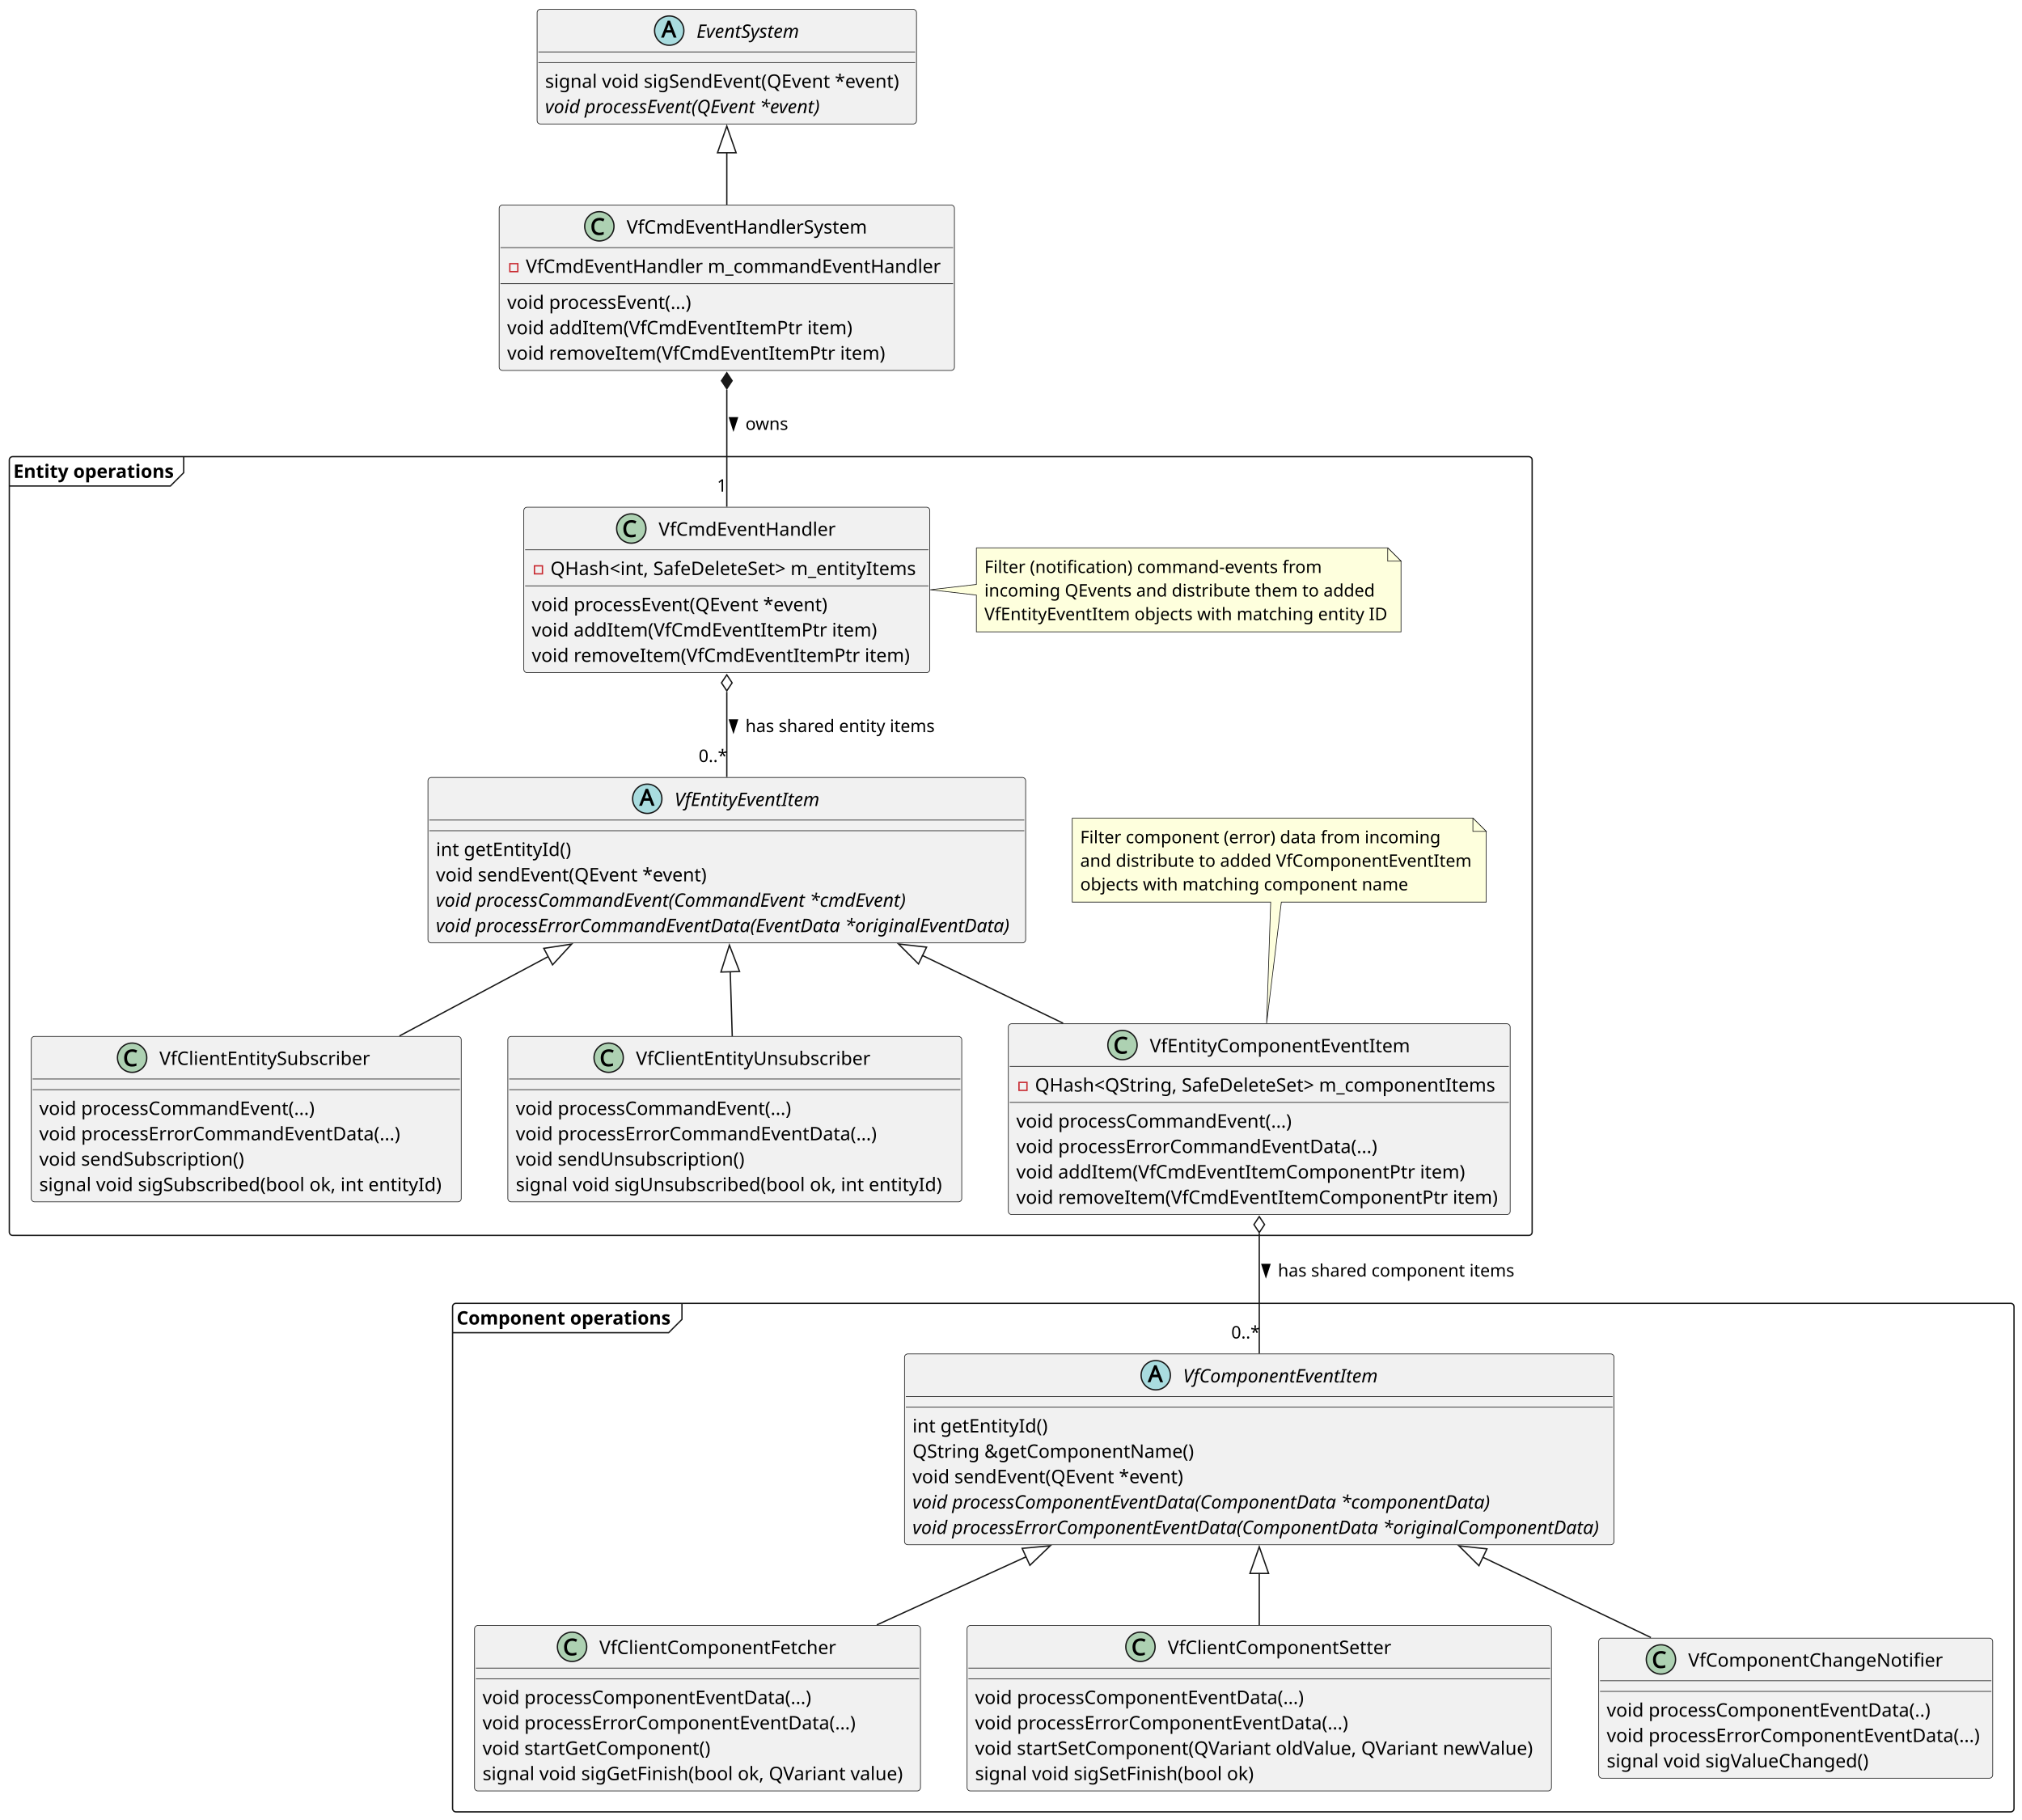
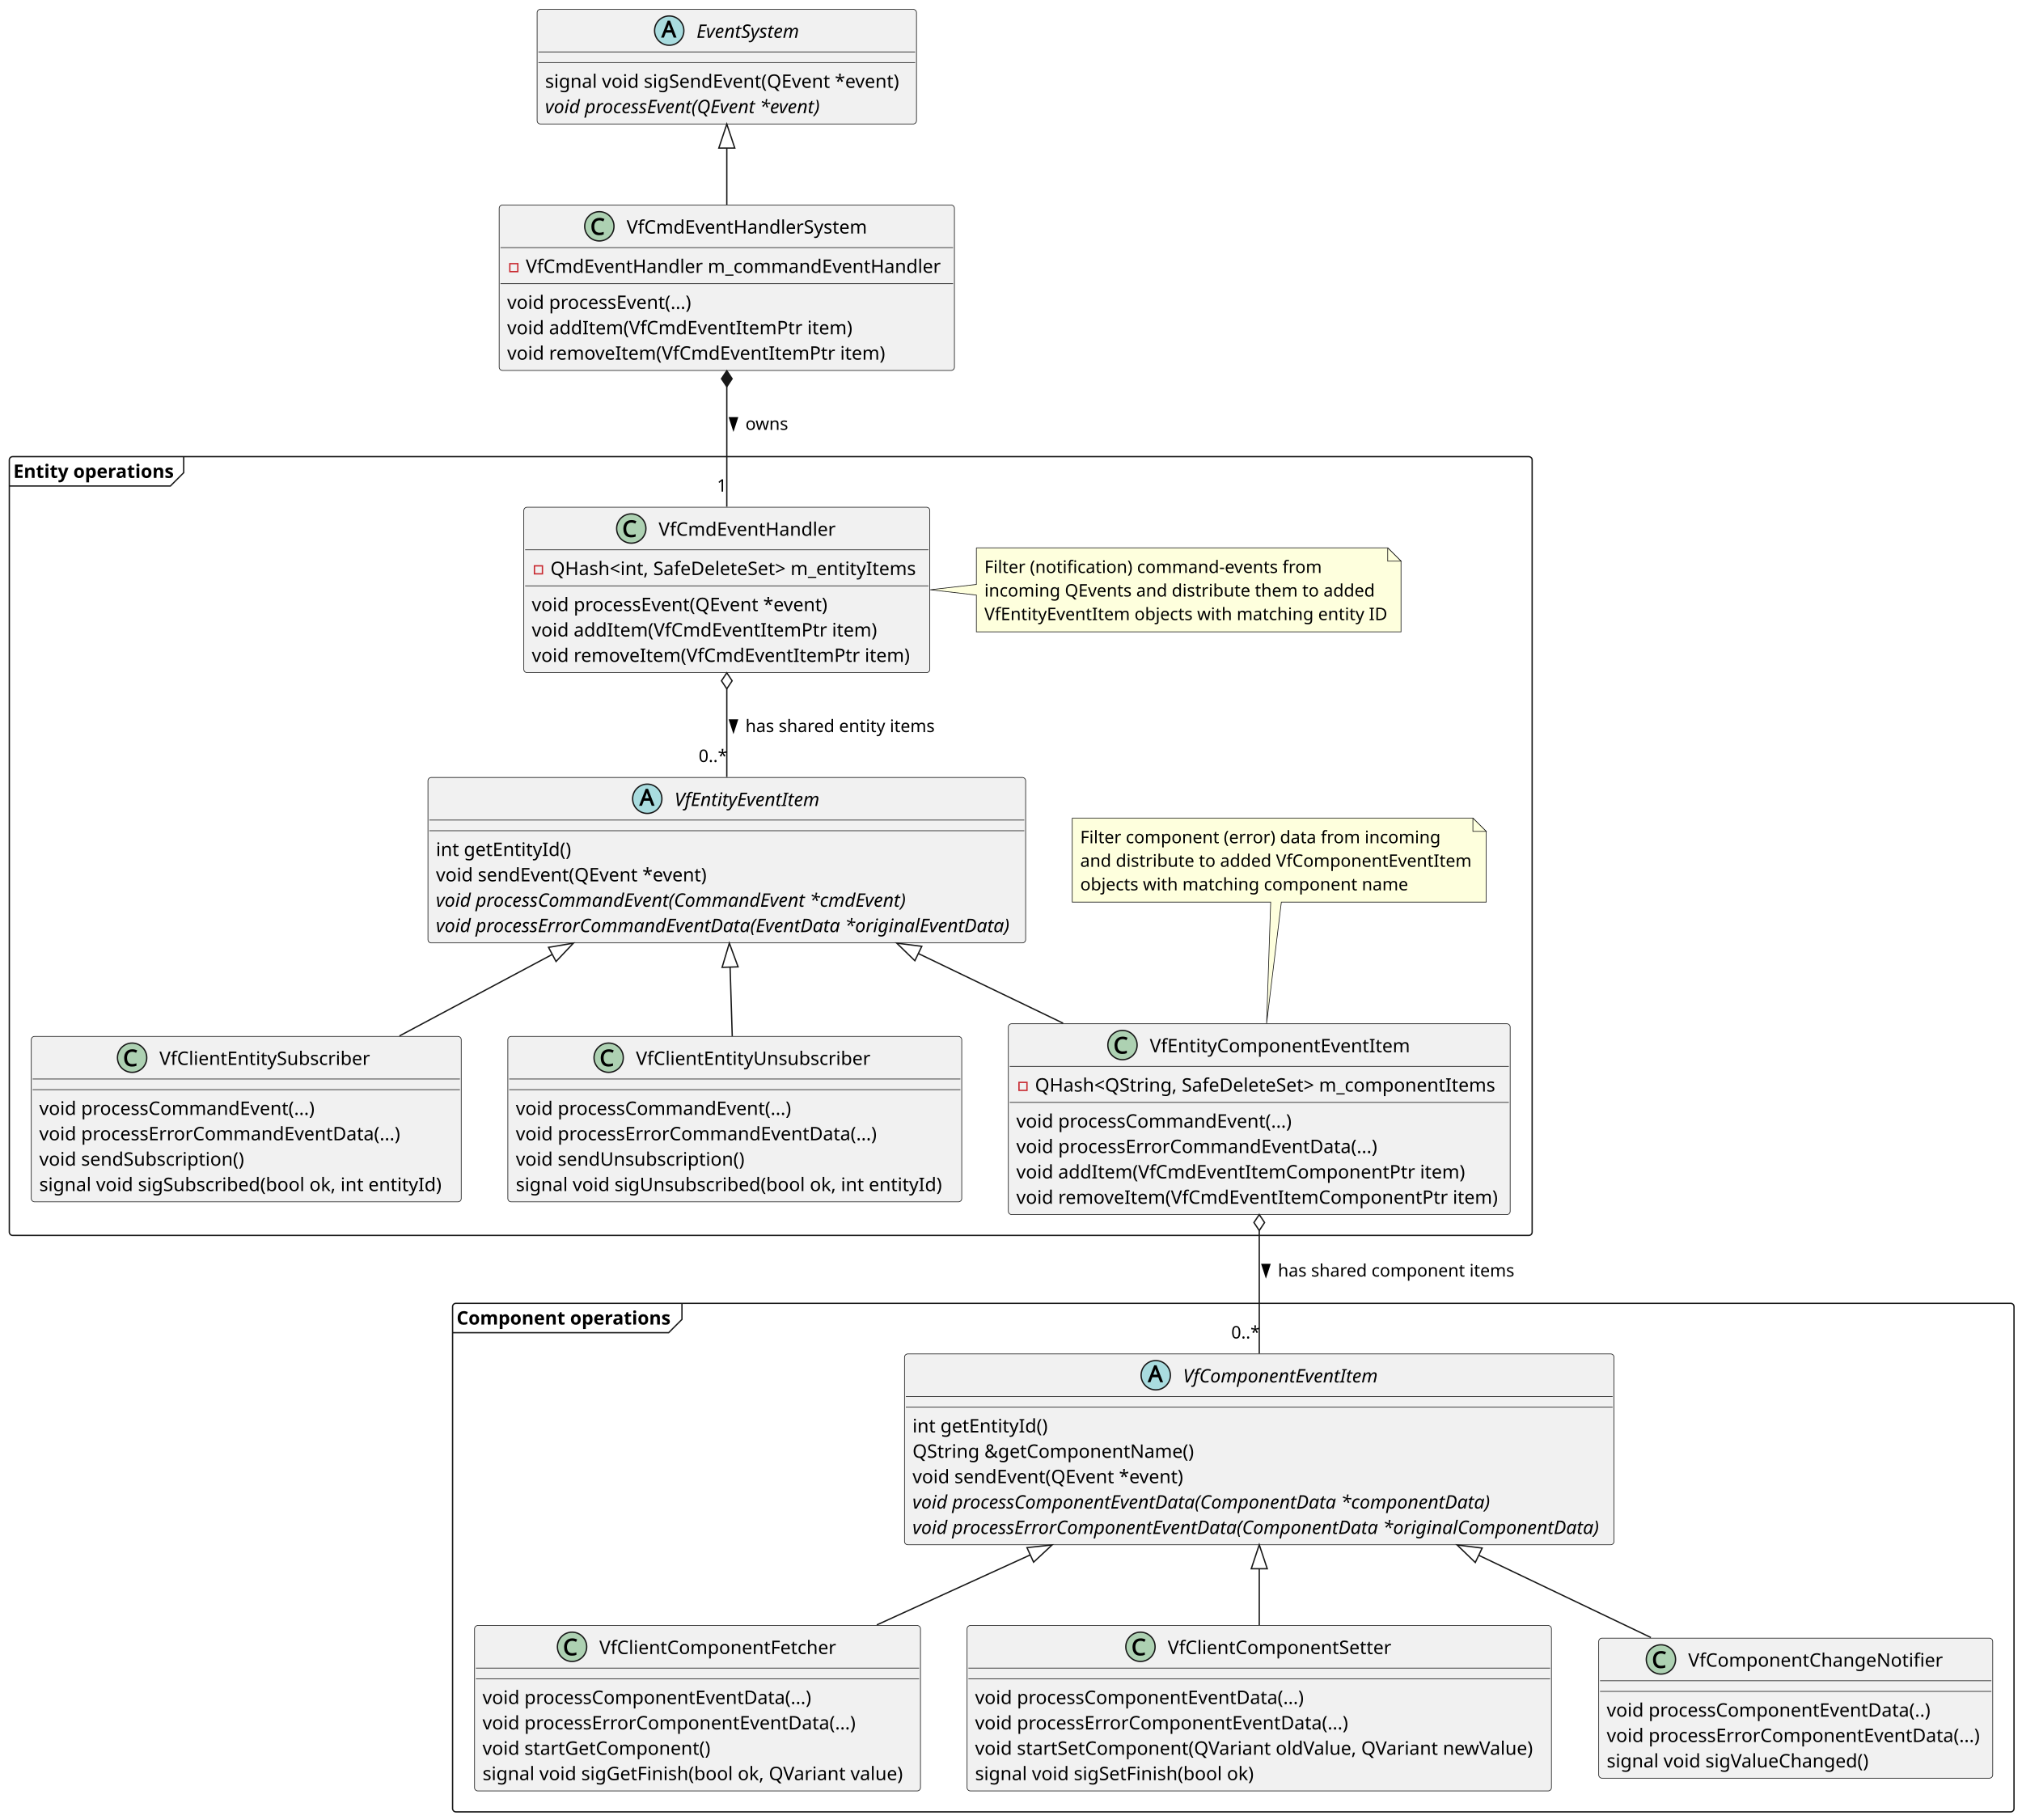
<svg xmlns="http://www.w3.org/2000/svg" contentStyleType="text/css" height="1367px" preserveAspectRatio="none" style="width:1519px;height:1367px;background:#FFFFFF;" version="1.1" viewBox="0 0 1519 1367" width="1519px" zoomAndPan="magnify">
  <defs />
  <g>
    <g id="cluster_Entity operations">
      <rect fill="none" height="585" rx="2.5" ry="2.5" style="stroke:#181818;stroke-width:1.0;" width="1144" x="7" y="343" />
      <path d="M138,343 L138,355.068 L128,365.068 L7,365.068 " fill="none" style="stroke:#181818;stroke-width:1.0;" />
      <text fill="#000000" font-family="sans-serif" font-size="14" font-weight="bold" lengthAdjust="spacing" textLength="121" x="10" y="358.966">Entity operations</text>
    </g>
    <g id="cluster_Component operations">
      <rect fill="none" height="382" rx="2.5" ry="2.5" style="stroke:#181818;stroke-width:1.0;" width="1173" x="340" y="979" />
      <path d="M512.312,979 L512.312,991.068 L502.312,1001.068 L340,1001.068 " fill="none" style="stroke:#181818;stroke-width:1.0;" />
      <text fill="#000000" font-family="sans-serif" font-size="14" font-weight="bold" lengthAdjust="spacing" textLength="162.312" x="343" y="994.966">Component operations</text>
    </g>
    <g id="elem_VfCmdEventHandler">
      <rect codeLine="16" fill="#F1F1F1" height="124.272" id="VfCmdEventHandler" rx="2.5" ry="2.5" style="stroke:#181818;stroke-width:0.5;" width="305" x="393.5" y="381" />
      <ellipse cx="474.25" cy="397" fill="#ADD1B2" rx="11" ry="11" style="stroke:#181818;stroke-width:1.0;" />
      <path d="M474.359,392.531 Q473.438,392.531 472.703,392.844 Q471.984,393.156 471.484,393.75 Q470.984,394.328 470.703,395.203 Q470.438,396.078 470.438,397.172 Q470.438,398.609 470.875,399.656 Q471.328,400.703 472.172,401.25 Q473.031,401.797 474.344,401.797 Q475.125,401.797 475.812,401.672 Q476.516,401.531 477.516,401.219 L477.516,403.094 Q476.656,403.422 475.891,403.547 Q475.141,403.672 474.125,403.672 Q472.203,403.672 470.891,402.875 Q469.594,402.062 468.938,400.594 Q468.281,399.109 468.281,397.141 Q468.281,395.719 468.672,394.547 Q469.078,393.359 469.859,392.484 Q470.641,391.609 471.781,391.141 Q472.922,390.656 474.391,390.656 Q475.344,390.656 476.234,390.859 Q477.141,391.047 478.078,391.516 L477.25,393.297 Q476.469,392.922 475.812,392.734 Q475.156,392.531 474.359,392.531 Z " fill="#000000" />
      <text fill="#000000" font-family="sans-serif" font-size="14" lengthAdjust="spacing" textLength="135" x="494.75" y="402.432">VfCmdEventHandler</text>
      <line style="stroke:#181818;stroke-width:0.5;" x1="394.5" x2="697.5" y1="413" y2="413" />
      <rect fill="none" height="6" style="stroke:#C82930;stroke-width:1.0;" width="6" x="401.5" y="425.034" />
      <text fill="#000000" font-family="sans-serif" font-size="14" lengthAdjust="spacing" textLength="279" x="413.5" y="431.966">QHash&lt;int, SafeDeleteSet&gt; m_entityItems</text>
      <line style="stroke:#181818;stroke-width:0.5;" x1="394.5" x2="697.5" y1="440.068" y2="440.068" />
      <text fill="#000000" font-family="sans-serif" font-size="14" lengthAdjust="spacing" textLength="226" x="399.5" y="459.034">void processEvent(QEvent *event)</text>
      <text fill="#000000" font-family="sans-serif" font-size="14" lengthAdjust="spacing" textLength="262" x="399.5" y="478.102">void addItem(VfCmdEventItemPtr item)</text>
      <text fill="#000000" font-family="sans-serif" font-size="14" lengthAdjust="spacing" textLength="286" x="399.5" y="497.17">void removeItem(VfCmdEventItemPtr item)</text>
    </g>
    <g id="elem_GMN6">
      <path d="M733.5,411.5 L733.5,439 L698.83,443 L733.5,447 L733.5,474.618 A0,0 0 0 0 733.5,474.618 L1052.5,474.618 A0,0 0 0 0 1052.5,474.618 L1052.5,421.5 L1042.5,411.5 L733.5,411.5 A0,0 0 0 0 733.5,411.5 " fill="#FEFFDD" style="stroke:#181818;stroke-width:0.5;" />
      <path d="M1042.5,411.5 L1042.5,421.5 L1052.5,421.5 L1042.5,411.5 " fill="#FEFFDD" style="stroke:#181818;stroke-width:0.5;" />
      <text fill="#000000" font-family="sans-serif" font-size="13" lengthAdjust="spacing" textLength="249" x="739.5" y="430.397">Filter (notification) command-events from</text>
      <text fill="#000000" font-family="sans-serif" font-size="13" lengthAdjust="spacing" textLength="288" x="739.5" y="448.103">incoming QEvents and distribute them to added</text>
      <text fill="#000000" font-family="sans-serif" font-size="13" lengthAdjust="spacing" textLength="298" x="739.5" y="465.809">VfEntityEventItem objects with matching entity ID</text>
    </g>
    <g id="elem_VfEntityEventItem">
      <rect codeLine="28" fill="#F1F1F1" height="124.272" id="VfEntityEventItem" rx="2.5" ry="2.5" style="stroke:#181818;stroke-width:0.5;" width="449" x="321.5" y="584" />
      <ellipse cx="486.25" cy="600" fill="#A9DCDF" rx="11" ry="11" style="stroke:#181818;stroke-width:1.0;" />
      <path d="M489.594,605.25 L488.125,601.5 L483.688,601.5 L482.25,605.25 L480.125,605.25 L485.078,592.531 L486.828,592.531 L491.75,605.25 L489.594,605.25 Z M486.25,596.297 Q486.203,596.141 486.078,595.781 Q485.953,595.422 485.844,595.047 Q485.734,594.656 485.938,594.594 Q486.094,594.781 486,595.141 Q485.906,595.484 485.812,595.781 Q485.719,596.062 485.641,596.297 L484.406,599.609 L487.484,599.609 L486.25,596.297 Z " fill="#000000" />
      <text fill="#000000" font-family="sans-serif" font-size="14" font-style="italic" lengthAdjust="spacing" textLength="111" x="506.75" y="605.432">VfEntityEventItem</text>
      <line style="stroke:#181818;stroke-width:0.5;" x1="322.5" x2="769.5" y1="616" y2="616" />
      <line style="stroke:#181818;stroke-width:0.5;" x1="322.5" x2="769.5" y1="624" y2="624" />
      <text fill="#000000" font-family="sans-serif" font-size="14" lengthAdjust="spacing" textLength="104" x="327.5" y="642.966">int getEntityId()</text>
      <text fill="#000000" font-family="sans-serif" font-size="14" lengthAdjust="spacing" textLength="207" x="327.5" y="662.034">void sendEvent(QEvent *event)</text>
      <text fill="#000000" font-family="sans-serif" font-size="14" font-style="italic" lengthAdjust="spacing" textLength="354" x="327.5" y="681.102">void processCommandEvent(CommandEvent *cmdEvent)</text>
      <text fill="#000000" font-family="sans-serif" font-size="14" font-style="italic" lengthAdjust="spacing" textLength="437" x="327.5" y="700.17">void processErrorCommandEventData(EventData *originalEventData)</text>
    </g>
    <g id="elem_VfClientEntitySubscriber">
      <rect codeLine="35" fill="#F1F1F1" height="124.272" id="VfClientEntitySubscriber" rx="2.5" ry="2.5" style="stroke:#181818;stroke-width:0.5;" width="323" x="23.5" y="778.5" />
      <ellipse cx="99.25" cy="794.5" fill="#ADD1B2" rx="11" ry="11" style="stroke:#181818;stroke-width:1.0;" />
      <path d="M99.359,790.031 Q98.438,790.031 97.703,790.344 Q96.984,790.656 96.484,791.25 Q95.984,791.828 95.703,792.703 Q95.438,793.578 95.438,794.672 Q95.438,796.109 95.875,797.156 Q96.328,798.203 97.172,798.75 Q98.031,799.297 99.344,799.297 Q100.125,799.297 100.812,799.172 Q101.516,799.031 102.516,798.719 L102.516,800.594 Q101.656,800.922 100.891,801.047 Q100.141,801.172 99.125,801.172 Q97.203,801.172 95.891,800.375 Q94.594,799.562 93.938,798.094 Q93.281,796.609 93.281,794.641 Q93.281,793.219 93.672,792.047 Q94.078,790.859 94.859,789.984 Q95.641,789.109 96.781,788.641 Q97.922,788.156 99.391,788.156 Q100.344,788.156 101.234,788.359 Q102.141,788.547 103.078,789.016 L102.25,790.797 Q101.469,790.422 100.812,790.234 Q100.156,790.031 99.359,790.031 Z " fill="#000000" />
      <text fill="#000000" font-family="sans-serif" font-size="14" lengthAdjust="spacing" textLength="163" x="119.75" y="799.932">VfClientEntitySubscriber</text>
      <line style="stroke:#181818;stroke-width:0.5;" x1="24.5" x2="345.5" y1="810.5" y2="810.5" />
      <line style="stroke:#181818;stroke-width:0.5;" x1="24.5" x2="345.5" y1="818.5" y2="818.5" />
      <text fill="#000000" font-family="sans-serif" font-size="14" lengthAdjust="spacing" textLength="210" x="29.5" y="837.466">void processCommandEvent(...)</text>
      <text fill="#000000" font-family="sans-serif" font-size="14" lengthAdjust="spacing" textLength="275" x="29.5" y="856.534">void processErrorCommandEventData(...)</text>
      <text fill="#000000" font-family="sans-serif" font-size="14" lengthAdjust="spacing" textLength="158" x="29.5" y="875.602">void sendSubscription()</text>
      <text fill="#000000" font-family="sans-serif" font-size="14" lengthAdjust="spacing" textLength="311" x="29.5" y="894.67">signal void sigSubscribed(bool ok, int entityId)</text>
    </g>
    <g id="elem_VfClientEntityUnsubscriber">
      <rect codeLine="42" fill="#F1F1F1" height="124.272" id="VfClientEntityUnsubscriber" rx="2.5" ry="2.5" style="stroke:#181818;stroke-width:0.5;" width="341" x="381.5" y="778.5" />
      <ellipse cx="457.25" cy="794.5" fill="#ADD1B2" rx="11" ry="11" style="stroke:#181818;stroke-width:1.0;" />
      <path d="M457.359,790.031 Q456.438,790.031 455.703,790.344 Q454.984,790.656 454.484,791.25 Q453.984,791.828 453.703,792.703 Q453.438,793.578 453.438,794.672 Q453.438,796.109 453.875,797.156 Q454.328,798.203 455.172,798.75 Q456.031,799.297 457.344,799.297 Q458.125,799.297 458.812,799.172 Q459.516,799.031 460.516,798.719 L460.516,800.594 Q459.656,800.922 458.891,801.047 Q458.141,801.172 457.125,801.172 Q455.203,801.172 453.891,800.375 Q452.594,799.562 451.938,798.094 Q451.281,796.609 451.281,794.641 Q451.281,793.219 451.672,792.047 Q452.078,790.859 452.859,789.984 Q453.641,789.109 454.781,788.641 Q455.922,788.156 457.391,788.156 Q458.344,788.156 459.234,788.359 Q460.141,788.547 461.078,789.016 L460.25,790.797 Q459.469,790.422 458.812,790.234 Q458.156,790.031 457.359,790.031 Z " fill="#000000" />
      <text fill="#000000" font-family="sans-serif" font-size="14" lengthAdjust="spacing" textLength="181" x="477.75" y="799.932">VfClientEntityUnsubscriber</text>
      <line style="stroke:#181818;stroke-width:0.5;" x1="382.5" x2="721.5" y1="810.5" y2="810.5" />
      <line style="stroke:#181818;stroke-width:0.5;" x1="382.5" x2="721.5" y1="818.5" y2="818.5" />
      <text fill="#000000" font-family="sans-serif" font-size="14" lengthAdjust="spacing" textLength="210" x="387.5" y="837.466">void processCommandEvent(...)</text>
      <text fill="#000000" font-family="sans-serif" font-size="14" lengthAdjust="spacing" textLength="275" x="387.5" y="856.534">void processErrorCommandEventData(...)</text>
      <text fill="#000000" font-family="sans-serif" font-size="14" lengthAdjust="spacing" textLength="176" x="387.5" y="875.602">void sendUnsubscription()</text>
      <text fill="#000000" font-family="sans-serif" font-size="14" lengthAdjust="spacing" textLength="329" x="387.5" y="894.67">signal void sigUnsubscribed(bool ok, int entityId)</text>
    </g>
    <g id="elem_VfEntityComponentEventItem">
      <rect codeLine="49" fill="#F1F1F1" height="143.34" id="VfEntityComponentEventItem" rx="2.5" ry="2.5" style="stroke:#181818;stroke-width:0.5;" width="377" x="757.5" y="769" />
      <ellipse cx="843.25" cy="785" fill="#ADD1B2" rx="11" ry="11" style="stroke:#181818;stroke-width:1.0;" />
      <path d="M843.359,780.531 Q842.438,780.531 841.703,780.844 Q840.984,781.156 840.484,781.75 Q839.984,782.328 839.703,783.203 Q839.438,784.078 839.438,785.172 Q839.438,786.609 839.875,787.656 Q840.328,788.703 841.172,789.25 Q842.031,789.797 843.344,789.797 Q844.125,789.797 844.812,789.672 Q845.516,789.531 846.516,789.219 L846.516,791.094 Q845.656,791.422 844.891,791.547 Q844.141,791.672 843.125,791.672 Q841.203,791.672 839.891,790.875 Q838.594,790.062 837.938,788.594 Q837.281,787.109 837.281,785.141 Q837.281,783.719 837.672,782.547 Q838.078,781.359 838.859,780.484 Q839.641,779.609 840.781,779.141 Q841.922,778.656 843.391,778.656 Q844.344,778.656 845.234,778.859 Q846.141,779.047 847.078,779.516 L846.25,781.297 Q845.469,780.922 844.812,780.734 Q844.156,780.531 843.359,780.531 Z " fill="#000000" />
      <text fill="#000000" font-family="sans-serif" font-size="14" lengthAdjust="spacing" textLength="197" x="863.75" y="790.432">VfEntityComponentEventItem</text>
      <line style="stroke:#181818;stroke-width:0.5;" x1="758.5" x2="1133.5" y1="801" y2="801" />
      <rect fill="none" height="6" style="stroke:#C82930;stroke-width:1.0;" width="6" x="765.5" y="813.034" />
      <text fill="#000000" font-family="sans-serif" font-size="14" lengthAdjust="spacing" textLength="351" x="777.5" y="819.966">QHash&lt;QString, SafeDeleteSet&gt; m_componentItems</text>
      <line style="stroke:#181818;stroke-width:0.5;" x1="758.5" x2="1133.5" y1="828.068" y2="828.068" />
      <text fill="#000000" font-family="sans-serif" font-size="14" lengthAdjust="spacing" textLength="210" x="763.5" y="847.034">void processCommandEvent(...)</text>
      <text fill="#000000" font-family="sans-serif" font-size="14" lengthAdjust="spacing" textLength="275" x="763.5" y="866.102">void processErrorCommandEventData(...)</text>
      <text fill="#000000" font-family="sans-serif" font-size="14" lengthAdjust="spacing" textLength="340" x="763.5" y="885.17">void addItem(VfCmdEventItemComponentPtr item)</text>
      <text fill="#000000" font-family="sans-serif" font-size="14" lengthAdjust="spacing" textLength="364" x="763.5" y="904.238">void removeItem(VfCmdEventItemComponentPtr item)</text>
    </g>
    <g id="elem_GMN13">
      <path d="M805.5,614.5 L805.5,677.618 A0,0 0 0 0 805.5,677.618 L954.59,677.618 L951.52,768.7 L962.59,677.618 L1116.5,677.618 A0,0 0 0 0 1116.5,677.618 L1116.5,624.5 L1106.5,614.5 L805.5,614.5 A0,0 0 0 0 805.5,614.5 " fill="#FEFFDD" style="stroke:#181818;stroke-width:0.5;" />
      <path d="M1106.5,614.5 L1106.5,624.5 L1116.5,624.5 L1106.5,614.5 " fill="#FEFFDD" style="stroke:#181818;stroke-width:0.5;" />
      <text fill="#000000" font-family="sans-serif" font-size="13" lengthAdjust="spacing" textLength="265" x="811.5" y="633.397">Filter component (error) data from incoming</text>
      <text fill="#000000" font-family="sans-serif" font-size="13" lengthAdjust="spacing" textLength="290" x="811.5" y="651.103">and distribute to added VfComponentEventItem</text>
      <text fill="#000000" font-family="sans-serif" font-size="13" lengthAdjust="spacing" textLength="242" x="811.5" y="668.809">objects with matching component name</text>
    </g>
    <g id="elem_VfComponentEventItem">
      <rect codeLine="68" fill="#F1F1F1" height="143.34" id="VfComponentEventItem" rx="2.5" ry="2.5" style="stroke:#181818;stroke-width:0.5;" width="533" x="679.5" y="1017" />
      <ellipse cx="868.25" cy="1033" fill="#A9DCDF" rx="11" ry="11" style="stroke:#181818;stroke-width:1.0;" />
      <path d="M871.594,1038.25 L870.125,1034.5 L865.688,1034.5 L864.25,1038.25 L862.125,1038.25 L867.078,1025.531 L868.828,1025.531 L873.75,1038.25 L871.594,1038.25 Z M868.25,1029.297 Q868.203,1029.141 868.078,1028.781 Q867.953,1028.422 867.844,1028.047 Q867.734,1027.656 867.938,1027.594 Q868.094,1027.781 868,1028.141 Q867.906,1028.484 867.812,1028.781 Q867.719,1029.062 867.641,1029.297 L866.406,1032.609 L869.484,1032.609 L868.25,1029.297 Z " fill="#000000" />
      <text fill="#000000" font-family="sans-serif" font-size="14" font-style="italic" lengthAdjust="spacing" textLength="147" x="888.75" y="1038.432">VfComponentEventItem</text>
      <line style="stroke:#181818;stroke-width:0.5;" x1="680.5" x2="1211.5" y1="1049" y2="1049" />
      <line style="stroke:#181818;stroke-width:0.5;" x1="680.5" x2="1211.5" y1="1057" y2="1057" />
      <text fill="#000000" font-family="sans-serif" font-size="14" lengthAdjust="spacing" textLength="104" x="685.5" y="1075.966">int getEntityId()</text>
      <text fill="#000000" font-family="sans-serif" font-size="14" lengthAdjust="spacing" textLength="214" x="685.5" y="1095.034">QString &amp;getComponentName()</text>
      <text fill="#000000" font-family="sans-serif" font-size="14" lengthAdjust="spacing" textLength="207" x="685.5" y="1114.102">void sendEvent(QEvent *event)</text>
      <text fill="#000000" font-family="sans-serif" font-size="14" font-style="italic" lengthAdjust="spacing" textLength="436" x="685.5" y="1133.17">void processComponentEventData(ComponentData *componentData)</text>
      <text fill="#000000" font-family="sans-serif" font-size="14" font-style="italic" lengthAdjust="spacing" textLength="521" x="685.5" y="1152.238">void processErrorComponentEventData(ComponentData *originalComponentData)</text>
    </g>
    <g id="elem_VfClientComponentFetcher">
      <rect codeLine="76" fill="#F1F1F1" height="124.272" id="VfClientComponentFetcher" rx="2.5" ry="2.5" style="stroke:#181818;stroke-width:0.5;" width="335" x="356.5" y="1221" />
      <ellipse cx="429.75" cy="1237" fill="#ADD1B2" rx="11" ry="11" style="stroke:#181818;stroke-width:1.0;" />
      <path d="M429.859,1232.531 Q428.938,1232.531 428.203,1232.844 Q427.484,1233.156 426.984,1233.75 Q426.484,1234.328 426.203,1235.203 Q425.938,1236.078 425.938,1237.172 Q425.938,1238.609 426.375,1239.656 Q426.828,1240.703 427.672,1241.25 Q428.531,1241.797 429.844,1241.797 Q430.625,1241.797 431.312,1241.672 Q432.016,1241.531 433.016,1241.219 L433.016,1243.094 Q432.156,1243.422 431.391,1243.547 Q430.641,1243.672 429.625,1243.672 Q427.703,1243.672 426.391,1242.875 Q425.094,1242.062 424.438,1240.594 Q423.781,1239.109 423.781,1237.141 Q423.781,1235.719 424.172,1234.547 Q424.578,1233.359 425.359,1232.484 Q426.141,1231.609 427.281,1231.141 Q428.422,1230.656 429.891,1230.656 Q430.844,1230.656 431.734,1230.859 Q432.641,1231.047 433.578,1231.516 L432.75,1233.297 Q431.969,1232.922 431.312,1232.734 Q430.656,1232.531 429.859,1232.531 Z " fill="#000000" />
      <text fill="#000000" font-family="sans-serif" font-size="14" lengthAdjust="spacing" textLength="180" x="450.25" y="1242.432">VfClientComponentFetcher</text>
      <line style="stroke:#181818;stroke-width:0.5;" x1="357.5" x2="690.5" y1="1253" y2="1253" />
      <line style="stroke:#181818;stroke-width:0.5;" x1="357.5" x2="690.5" y1="1261" y2="1261" />
      <text fill="#000000" font-family="sans-serif" font-size="14" lengthAdjust="spacing" textLength="250" x="362.5" y="1279.966">void processComponentEventData(...)</text>
      <text fill="#000000" font-family="sans-serif" font-size="14" lengthAdjust="spacing" textLength="284" x="362.5" y="1299.034">void processErrorComponentEventData(...)</text>
      <text fill="#000000" font-family="sans-serif" font-size="14" lengthAdjust="spacing" textLength="172" x="362.5" y="1318.102">void startGetComponent()</text>
      <text fill="#000000" font-family="sans-serif" font-size="14" lengthAdjust="spacing" textLength="323" x="362.5" y="1337.17">signal void sigGetFinish(bool ok, QVariant value)</text>
    </g>
    <g id="elem_VfClientComponentSetter">
      <rect codeLine="83" fill="#F1F1F1" height="124.272" id="VfClientComponentSetter" rx="2.5" ry="2.5" style="stroke:#181818;stroke-width:0.5;" width="439" x="726.5" y="1221" />
      <ellipse cx="856.75" cy="1237" fill="#ADD1B2" rx="11" ry="11" style="stroke:#181818;stroke-width:1.0;" />
      <path d="M856.859,1232.531 Q855.938,1232.531 855.203,1232.844 Q854.484,1233.156 853.984,1233.75 Q853.484,1234.328 853.203,1235.203 Q852.938,1236.078 852.938,1237.172 Q852.938,1238.609 853.375,1239.656 Q853.828,1240.703 854.672,1241.25 Q855.531,1241.797 856.844,1241.797 Q857.625,1241.797 858.312,1241.672 Q859.016,1241.531 860.016,1241.219 L860.016,1243.094 Q859.156,1243.422 858.391,1243.547 Q857.641,1243.672 856.625,1243.672 Q854.703,1243.672 853.391,1242.875 Q852.094,1242.062 851.438,1240.594 Q850.781,1239.109 850.781,1237.141 Q850.781,1235.719 851.172,1234.547 Q851.578,1233.359 852.359,1232.484 Q853.141,1231.609 854.281,1231.141 Q855.422,1230.656 856.891,1230.656 Q857.844,1230.656 858.734,1230.859 Q859.641,1231.047 860.578,1231.516 L859.75,1233.297 Q858.969,1232.922 858.312,1232.734 Q857.656,1232.531 856.859,1232.531 Z " fill="#000000" />
      <text fill="#000000" font-family="sans-serif" font-size="14" lengthAdjust="spacing" textLength="170" x="877.25" y="1242.432">VfClientComponentSetter</text>
      <line style="stroke:#181818;stroke-width:0.5;" x1="727.5" x2="1164.5" y1="1253" y2="1253" />
      <line style="stroke:#181818;stroke-width:0.5;" x1="727.5" x2="1164.5" y1="1261" y2="1261" />
      <text fill="#000000" font-family="sans-serif" font-size="14" lengthAdjust="spacing" textLength="250" x="732.5" y="1279.966">void processComponentEventData(...)</text>
      <text fill="#000000" font-family="sans-serif" font-size="14" lengthAdjust="spacing" textLength="284" x="732.5" y="1299.034">void processErrorComponentEventData(...)</text>
      <text fill="#000000" font-family="sans-serif" font-size="14" lengthAdjust="spacing" textLength="427" x="732.5" y="1318.102">void startSetComponent(QVariant oldValue, QVariant newValue)</text>
      <text fill="#000000" font-family="sans-serif" font-size="14" lengthAdjust="spacing" textLength="214" x="732.5" y="1337.17">signal void sigSetFinish(bool ok)</text>
    </g>
    <g id="elem_VfComponentChangeNotifier">
      <rect codeLine="90" fill="#F1F1F1" height="105.204" id="VfComponentChangeNotifier" rx="2.5" ry="2.5" style="stroke:#181818;stroke-width:0.5;" width="296" x="1201" y="1230.5" />
      <ellipse cx="1247.75" cy="1246.5" fill="#ADD1B2" rx="11" ry="11" style="stroke:#181818;stroke-width:1.0;" />
      <path d="M1247.859,1242.031 Q1246.938,1242.031 1246.203,1242.344 Q1245.484,1242.656 1244.984,1243.25 Q1244.484,1243.828 1244.203,1244.703 Q1243.938,1245.578 1243.938,1246.672 Q1243.938,1248.109 1244.375,1249.156 Q1244.828,1250.203 1245.672,1250.75 Q1246.531,1251.297 1247.844,1251.297 Q1248.625,1251.297 1249.312,1251.172 Q1250.016,1251.031 1251.016,1250.719 L1251.016,1252.594 Q1250.156,1252.922 1249.391,1253.047 Q1248.641,1253.172 1247.625,1253.172 Q1245.703,1253.172 1244.391,1252.375 Q1243.094,1251.562 1242.438,1250.094 Q1241.781,1248.609 1241.781,1246.641 Q1241.781,1245.219 1242.172,1244.047 Q1242.578,1242.859 1243.359,1241.984 Q1244.141,1241.109 1245.281,1240.641 Q1246.422,1240.156 1247.891,1240.156 Q1248.844,1240.156 1249.734,1240.359 Q1250.641,1240.547 1251.578,1241.016 L1250.75,1242.797 Q1249.969,1242.422 1249.312,1242.234 Q1248.656,1242.031 1247.859,1242.031 Z " fill="#000000" />
      <text fill="#000000" font-family="sans-serif" font-size="14" lengthAdjust="spacing" textLength="194" x="1268.25" y="1251.932">VfComponentChangeNotifier</text>
      <line style="stroke:#181818;stroke-width:0.5;" x1="1202" x2="1496" y1="1262.5" y2="1262.5" />
      <line style="stroke:#181818;stroke-width:0.5;" x1="1202" x2="1496" y1="1270.5" y2="1270.5" />
      <text fill="#000000" font-family="sans-serif" font-size="14" lengthAdjust="spacing" textLength="246" x="1207" y="1289.466">void processComponentEventData(..)</text>
      <text fill="#000000" font-family="sans-serif" font-size="14" lengthAdjust="spacing" textLength="284" x="1207" y="1308.534">void processErrorComponentEventData(...)</text>
      <text fill="#000000" font-family="sans-serif" font-size="14" lengthAdjust="spacing" textLength="203" x="1207" y="1327.602">signal void sigValueChanged()</text>
    </g>
    <g id="elem_EventSystem">
      <rect codeLine="2" fill="#F1F1F1" height="86.136" id="EventSystem" rx="2.5" ry="2.5" style="stroke:#181818;stroke-width:0.5;" width="285" x="403.5" y="7" />
      <ellipse cx="502.75" cy="23" fill="#A9DCDF" rx="11" ry="11" style="stroke:#181818;stroke-width:1.0;" />
      <path d="M506.094,28.25 L504.625,24.5 L500.188,24.5 L498.75,28.25 L496.625,28.25 L501.578,15.531 L503.328,15.531 L508.25,28.25 L506.094,28.25 Z M502.75,19.297 Q502.703,19.141 502.578,18.781 Q502.453,18.422 502.344,18.047 Q502.234,17.656 502.438,17.594 Q502.594,17.781 502.5,18.141 Q502.406,18.484 502.312,18.781 Q502.219,19.062 502.141,19.297 L500.906,22.609 L503.984,22.609 L502.75,19.297 Z " fill="#000000" />
      <text fill="#000000" font-family="sans-serif" font-size="14" font-style="italic" lengthAdjust="spacing" textLength="78" x="523.25" y="28.432">EventSystem</text>
      <line style="stroke:#181818;stroke-width:0.5;" x1="404.5" x2="687.5" y1="39" y2="39" />
      <line style="stroke:#181818;stroke-width:0.5;" x1="404.5" x2="687.5" y1="47" y2="47" />
      <text fill="#000000" font-family="sans-serif" font-size="14" lengthAdjust="spacing" textLength="273" x="409.5" y="65.966">signal void sigSendEvent(QEvent *event)</text>
      <text fill="#000000" font-family="sans-serif" font-size="14" font-style="italic" lengthAdjust="spacing" textLength="210" x="409.5" y="85.034">void processEvent(QEvent *event)</text>
    </g>
    <g id="elem_VfCmdEventHandlerSystem">
      <rect codeLine="7" fill="#F1F1F1" height="124.272" id="VfCmdEventHandlerSystem" rx="2.5" ry="2.5" style="stroke:#181818;stroke-width:0.5;" width="342" x="375" y="154" />
      <ellipse cx="450.25" cy="170" fill="#ADD1B2" rx="11" ry="11" style="stroke:#181818;stroke-width:1.0;" />
      <path d="M450.359,165.531 Q449.438,165.531 448.703,165.844 Q447.984,166.156 447.484,166.75 Q446.984,167.328 446.703,168.203 Q446.438,169.078 446.438,170.172 Q446.438,171.609 446.875,172.656 Q447.328,173.703 448.172,174.25 Q449.031,174.797 450.344,174.797 Q451.125,174.797 451.812,174.672 Q452.516,174.531 453.516,174.219 L453.516,176.094 Q452.656,176.422 451.891,176.547 Q451.141,176.672 450.125,176.672 Q448.203,176.672 446.891,175.875 Q445.594,175.062 444.938,173.594 Q444.281,172.109 444.281,170.141 Q444.281,168.719 444.672,167.547 Q445.078,166.359 445.859,165.484 Q446.641,164.609 447.781,164.141 Q448.922,163.656 450.391,163.656 Q451.344,163.656 452.234,163.859 Q453.141,164.047 454.078,164.516 L453.25,166.297 Q452.469,165.922 451.812,165.734 Q451.156,165.531 450.359,165.531 Z " fill="#000000" />
      <text fill="#000000" font-family="sans-serif" font-size="14" lengthAdjust="spacing" textLength="183" x="470.75" y="175.432">VfCmdEventHandlerSystem</text>
      <line style="stroke:#181818;stroke-width:0.5;" x1="376" x2="716" y1="186" y2="186" />
      <rect fill="none" height="6" style="stroke:#C82930;stroke-width:1.0;" width="6" x="383" y="198.034" />
      <text fill="#000000" font-family="sans-serif" font-size="14" lengthAdjust="spacing" textLength="316" x="395" y="204.966">VfCmdEventHandler m_commandEventHandler</text>
      <line style="stroke:#181818;stroke-width:0.5;" x1="376" x2="716" y1="213.068" y2="213.068" />
      <text fill="#000000" font-family="sans-serif" font-size="14" lengthAdjust="spacing" textLength="141" x="381" y="232.034">void processEvent(...)</text>
      <text fill="#000000" font-family="sans-serif" font-size="14" lengthAdjust="spacing" textLength="262" x="381" y="251.102">void addItem(VfCmdEventItemPtr item)</text>
      <text fill="#000000" font-family="sans-serif" font-size="14" lengthAdjust="spacing" textLength="286" x="381" y="270.17">void removeItem(VfCmdEventItemPtr item)</text>
    </g>
    <g id="link_EventSystem_VfCmdEventHandlerSystem">
-       <path codeLine="97" d="M546,114.68 C546,127.52 546,140.99 546,153.74 " fill="none" id="EventSystem-backto-VfCmdEventHandlerSystem" style="stroke:#181818;stroke-width:1.0;" />
-       <polygon fill="none" points="539,114.75,546,94.75,553,114.75,539,114.75" style="stroke:#181818;stroke-width:1.0;" />
+       <path codeLine="97" d="M546,111.23 C546,129.65 546,133.59 546,153.74 " fill="none" id="EventSystem-backto-VfCmdEventHandlerSystem" style="stroke:#181818;stroke-width:1.0;" />
+       <polygon fill="none" points="546,93.23,540,111.23,552,111.23,546,93.23" style="stroke:#181818;stroke-width:1.0;" />
    </g>
    <g id="link_VfCmdEventHandlerSystem_VfCmdEventHandler">
-       <path codeLine="99" d="M546,292.64 C546,321.25 546,353.44 546,380.59 " fill="none" id="VfCmdEventHandlerSystem-backto-VfCmdEventHandler" style="stroke:#181818;stroke-width:1.0;" />
-       <polygon fill="#181818" points="546,280,542,286,546,292,550,286,546,280" style="stroke:#181818;stroke-width:1.0;" />
+       <path codeLine="99" d="M546,290.48 C546,322.23 546,348.86 546,380.59 " fill="none" id="VfCmdEventHandlerSystem-backto-VfCmdEventHandler" style="stroke:#181818;stroke-width:1.0;" />
+       <polygon fill="#181818" points="546,278.48,542,284.48,546,290.48,550,284.48,546,278.48" style="stroke:#181818;stroke-width:1.0;" />
      <polygon fill="#000000" points="551,322.853,553.939,313.808,548.061,313.808,551,322.853" style="stroke:#000000;stroke-width:1.0;" />
      <text fill="#000000" font-family="sans-serif" font-size="13" lengthAdjust="spacing" textLength="32" x="560" y="322.897">owns</text>
      <text fill="#000000" font-family="sans-serif" font-size="13" lengthAdjust="spacing" textLength="7" x="538.595" y="369.313">1</text>
    </g>
    <g id="link_VfCmdEventHandler_VfEntityEventItem">
-       <path codeLine="100" d="M546,519.71 C546,540.81 546,563.47 546,583.63 " fill="none" id="VfCmdEventHandler-backto-VfEntityEventItem" style="stroke:#181818;stroke-width:1.0;" />
-       <polygon fill="none" points="546,506.91,542,512.91,546,518.91,550,512.91,546,506.91" style="stroke:#181818;stroke-width:1.0;" />
+       <path codeLine="100" d="M546,517.4 C546,542.22 546,558.81 546,583.63 " fill="none" id="VfCmdEventHandler-backto-VfEntityEventItem" style="stroke:#181818;stroke-width:1.0;" />
+       <polygon fill="none" points="546,505.4,542,511.4,546,517.4,550,511.4,546,505.4" style="stroke:#181818;stroke-width:1.0;" />
      <polygon fill="#000000" points="551,549.853,553.939,540.808,548.061,540.808,551,549.853" style="stroke:#000000;stroke-width:1.0;" />
      <text fill="#000000" font-family="sans-serif" font-size="13" lengthAdjust="spacing" textLength="139" x="560" y="549.897">has shared entity items</text>
      <text fill="#000000" font-family="sans-serif" font-size="13" lengthAdjust="spacing" textLength="20" x="524.844" y="572.358">0..*</text>
    </g>
    <g id="link_VfEntityEventItem_VfClientEntitySubscriber">
-       <path codeLine="102" d="M411.86,718.53 C375.11,738.12 335.62,759.18 300.05,778.15 " fill="none" id="VfEntityEventItem-backto-VfClientEntitySubscriber" style="stroke:#181818;stroke-width:1.0;" />
-       <polygon fill="none" points="408.51,712.38,429.45,709.15,415.1,724.74,408.51,712.38" style="stroke:#181818;stroke-width:1.0;" />
+       <path codeLine="102" d="M414.897,716.91 C373.117,739.19 341.82,755.88 300.05,778.15 " fill="none" id="VfEntityEventItem-backto-VfClientEntitySubscriber" style="stroke:#181818;stroke-width:1.0;" />
+       <polygon fill="none" points="430.78,708.44,412.074,711.615,417.721,722.204,430.78,708.44" style="stroke:#181818;stroke-width:1.0;" />
    </g>
    <g id="link_VfEntityEventItem_VfClientEntityUnsubscriber">
-       <path codeLine="103" d="M548.58,729.77 C549.09,746.07 549.61,762.89 550.09,778.32 " fill="none" id="VfEntityEventItem-backto-VfClientEntityUnsubscriber" style="stroke:#181818;stroke-width:1.0;" />
-       <polygon fill="none" points="541.59,730.16,547.96,709.95,555.58,729.72,541.59,730.16" style="stroke:#181818;stroke-width:1.0;" />
+       <path codeLine="103" d="M548.474,726.431 C549.174,748.761 549.4,756 550.09,778.32 " fill="none" id="VfEntityEventItem-backto-VfClientEntityUnsubscriber" style="stroke:#181818;stroke-width:1.0;" />
+       <polygon fill="none" points="547.91,708.44,542.477,726.619,554.471,726.243,547.91,708.44" style="stroke:#181818;stroke-width:1.0;" />
    </g>
    <g id="link_VfEntityEventItem_VfEntityComponentEventItem">
-       <path codeLine="105" d="M692.6,717.55 C727.18,734.19 764.05,751.94 798.66,768.59 " fill="none" id="VfEntityEventItem-backto-VfEntityComponentEventItem" style="stroke:#181818;stroke-width:1.0;" />
-       <polygon fill="none" points="690.01,724.07,675.03,709.09,696.08,711.46,690.01,724.07" style="stroke:#181818;stroke-width:1.0;" />
+       <path codeLine="105" d="M689.881,716.243 C729.671,735.383 757.64,748.85 798.66,768.59 " fill="none" id="VfEntityEventItem-backto-VfEntityComponentEventItem" style="stroke:#181818;stroke-width:1.0;" />
+       <polygon fill="none" points="673.66,708.44,687.28,721.65,692.482,710.836,673.66,708.44" style="stroke:#181818;stroke-width:1.0;" />
    </g>
    <g id="link_VfEntityComponentEventItem_VfComponentEventItem">
-       <path codeLine="106" d="M946,926.48 C946,955.92 946,988.58 946,1016.75 " fill="none" id="VfEntityComponentEventItem-backto-VfComponentEventItem" style="stroke:#181818;stroke-width:1.0;" />
-       <polygon fill="none" points="946,913.84,942,919.84,946,925.84,950,919.84,946,913.84" style="stroke:#181818;stroke-width:1.0;" />
+       <path codeLine="106" d="M946,924.32 C946,957.11 946,983.97 946,1016.75 " fill="none" id="VfEntityComponentEventItem-backto-VfComponentEventItem" style="stroke:#181818;stroke-width:1.0;" />
+       <polygon fill="none" points="946,912.32,942,918.32,946,924.32,950,918.32,946,912.32" style="stroke:#181818;stroke-width:1.0;" />
      <polygon fill="#000000" points="951,958.853,953.939,949.808,948.061,949.808,951,958.853" style="stroke:#000000;stroke-width:1.0;" />
      <text fill="#000000" font-family="sans-serif" font-size="13" lengthAdjust="spacing" textLength="174" x="960" y="958.897">has shared component items</text>
      <text fill="#000000" font-family="sans-serif" font-size="13" lengthAdjust="spacing" textLength="20" x="924.969" y="1005.39">0..*</text>
    </g>
    <g id="link_VfComponentEventItem_VfClientComponentFetcher">
-       <path codeLine="108" d="M770.92,1169.36 C733.42,1186.47 694.36,1204.29 658.67,1220.57 " fill="none" id="VfComponentEventItem-backto-VfClientComponentFetcher" style="stroke:#181818;stroke-width:1.0;" />
-       <polygon fill="none" points="767.88,1163.06,788.98,1161.12,773.69,1175.79,767.88,1163.06" style="stroke:#181818;stroke-width:1.0;" />
+       <path codeLine="108" d="M773.983,1167.969 C730.763,1187.679 700.58,1201.45 658.67,1220.57 " fill="none" id="VfComponentEventItem-backto-VfClientComponentFetcher" style="stroke:#181818;stroke-width:1.0;" />
+       <polygon fill="none" points="790.36,1160.5,771.493,1162.51,776.472,1173.428,790.36,1160.5" style="stroke:#181818;stroke-width:1.0;" />
    </g>
    <g id="link_VfComponentEventItem_VfClientComponentSetter">
-       <path codeLine="109" d="M946,1181.69 C946,1194.96 946,1208.33 946,1220.8 " fill="none" id="VfComponentEventItem-backto-VfClientComponentSetter" style="stroke:#181818;stroke-width:1.0;" />
-       <polygon fill="none" points="939,1181.87,946,1161.87,953,1181.87,939,1181.87" style="stroke:#181818;stroke-width:1.0;" />
+       <path codeLine="109" d="M946,1178.36 C946,1198.19 946,1201.57 946,1220.8 " fill="none" id="VfComponentEventItem-backto-VfClientComponentSetter" style="stroke:#181818;stroke-width:1.0;" />
+       <polygon fill="none" points="946,1160.36,940,1178.36,952,1178.36,946,1160.36" style="stroke:#181818;stroke-width:1.0;" />
    </g>
    <g id="link_VfComponentEventItem_VfComponentChangeNotifier">
-       <path codeLine="110" d="M1113.76,1169.63 C1156.49,1190.04 1201.3,1211.45 1240.21,1230.03 " fill="none" id="VfComponentEventItem-backto-VfComponentChangeNotifier" style="stroke:#181818;stroke-width:1.0;" />
-       <polygon fill="none" points="1111.03,1176.09,1096,1161.15,1117.06,1163.45,1111.03,1176.09" style="stroke:#181818;stroke-width:1.0;" />
+       <path codeLine="110" d="M1110.873,1168.256 C1159.103,1191.286 1195.44,1208.65 1240.21,1230.03 " fill="none" id="VfComponentEventItem-backto-VfComponentChangeNotifier" style="stroke:#181818;stroke-width:1.0;" />
+       <polygon fill="none" points="1094.63,1160.5,1108.288,1173.671,1113.459,1162.842,1094.63,1160.5" style="stroke:#181818;stroke-width:1.0;" />
    </g>
  </g>
</svg>
